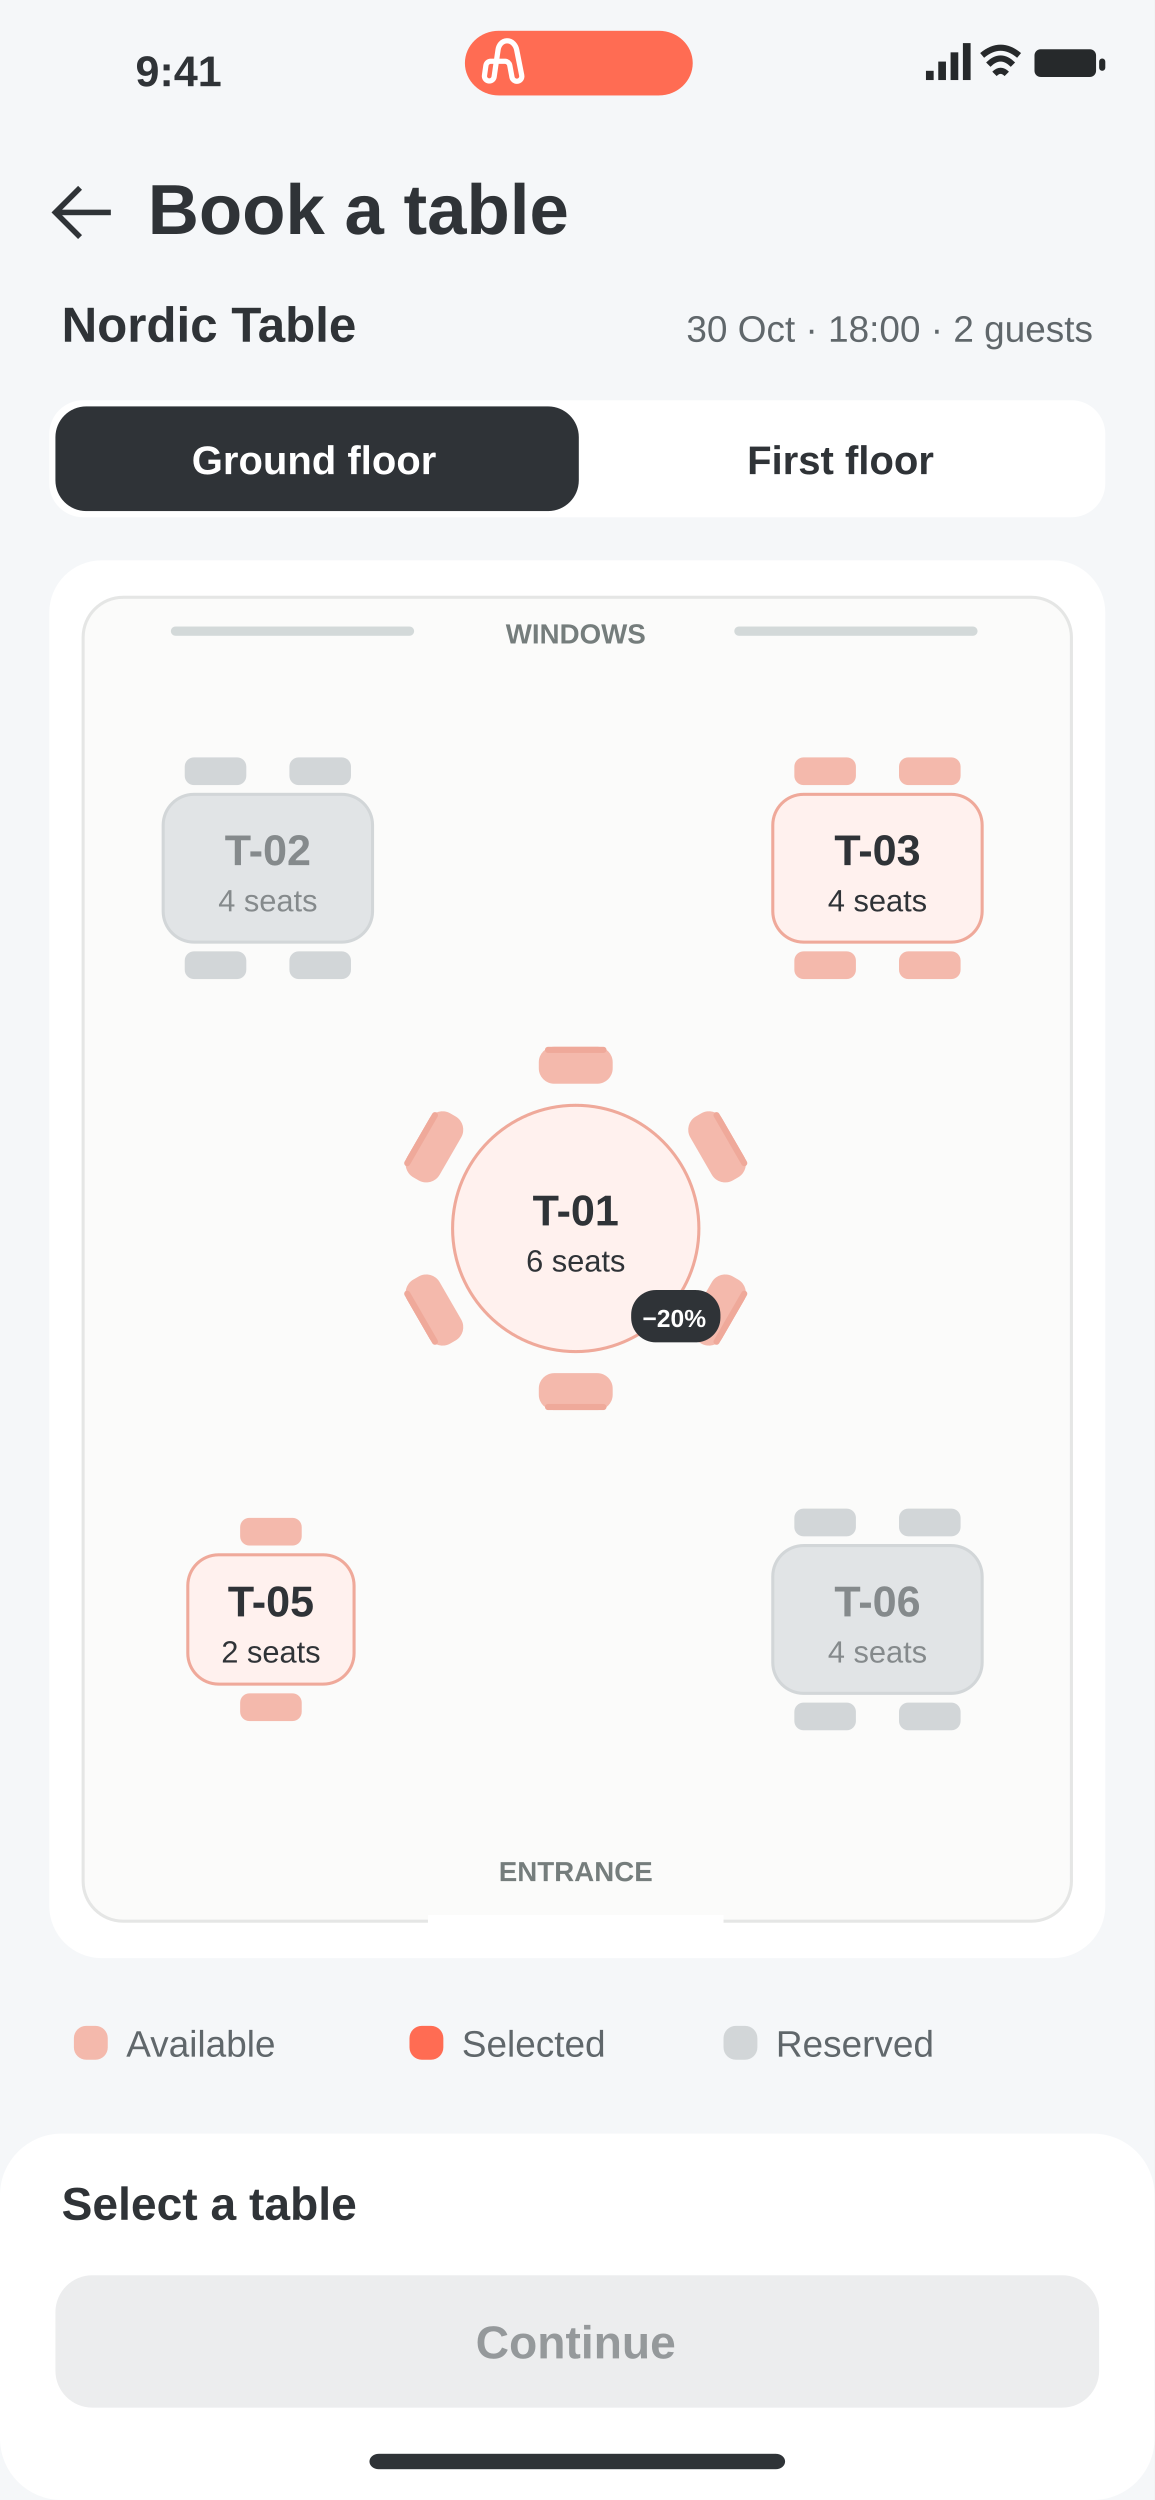
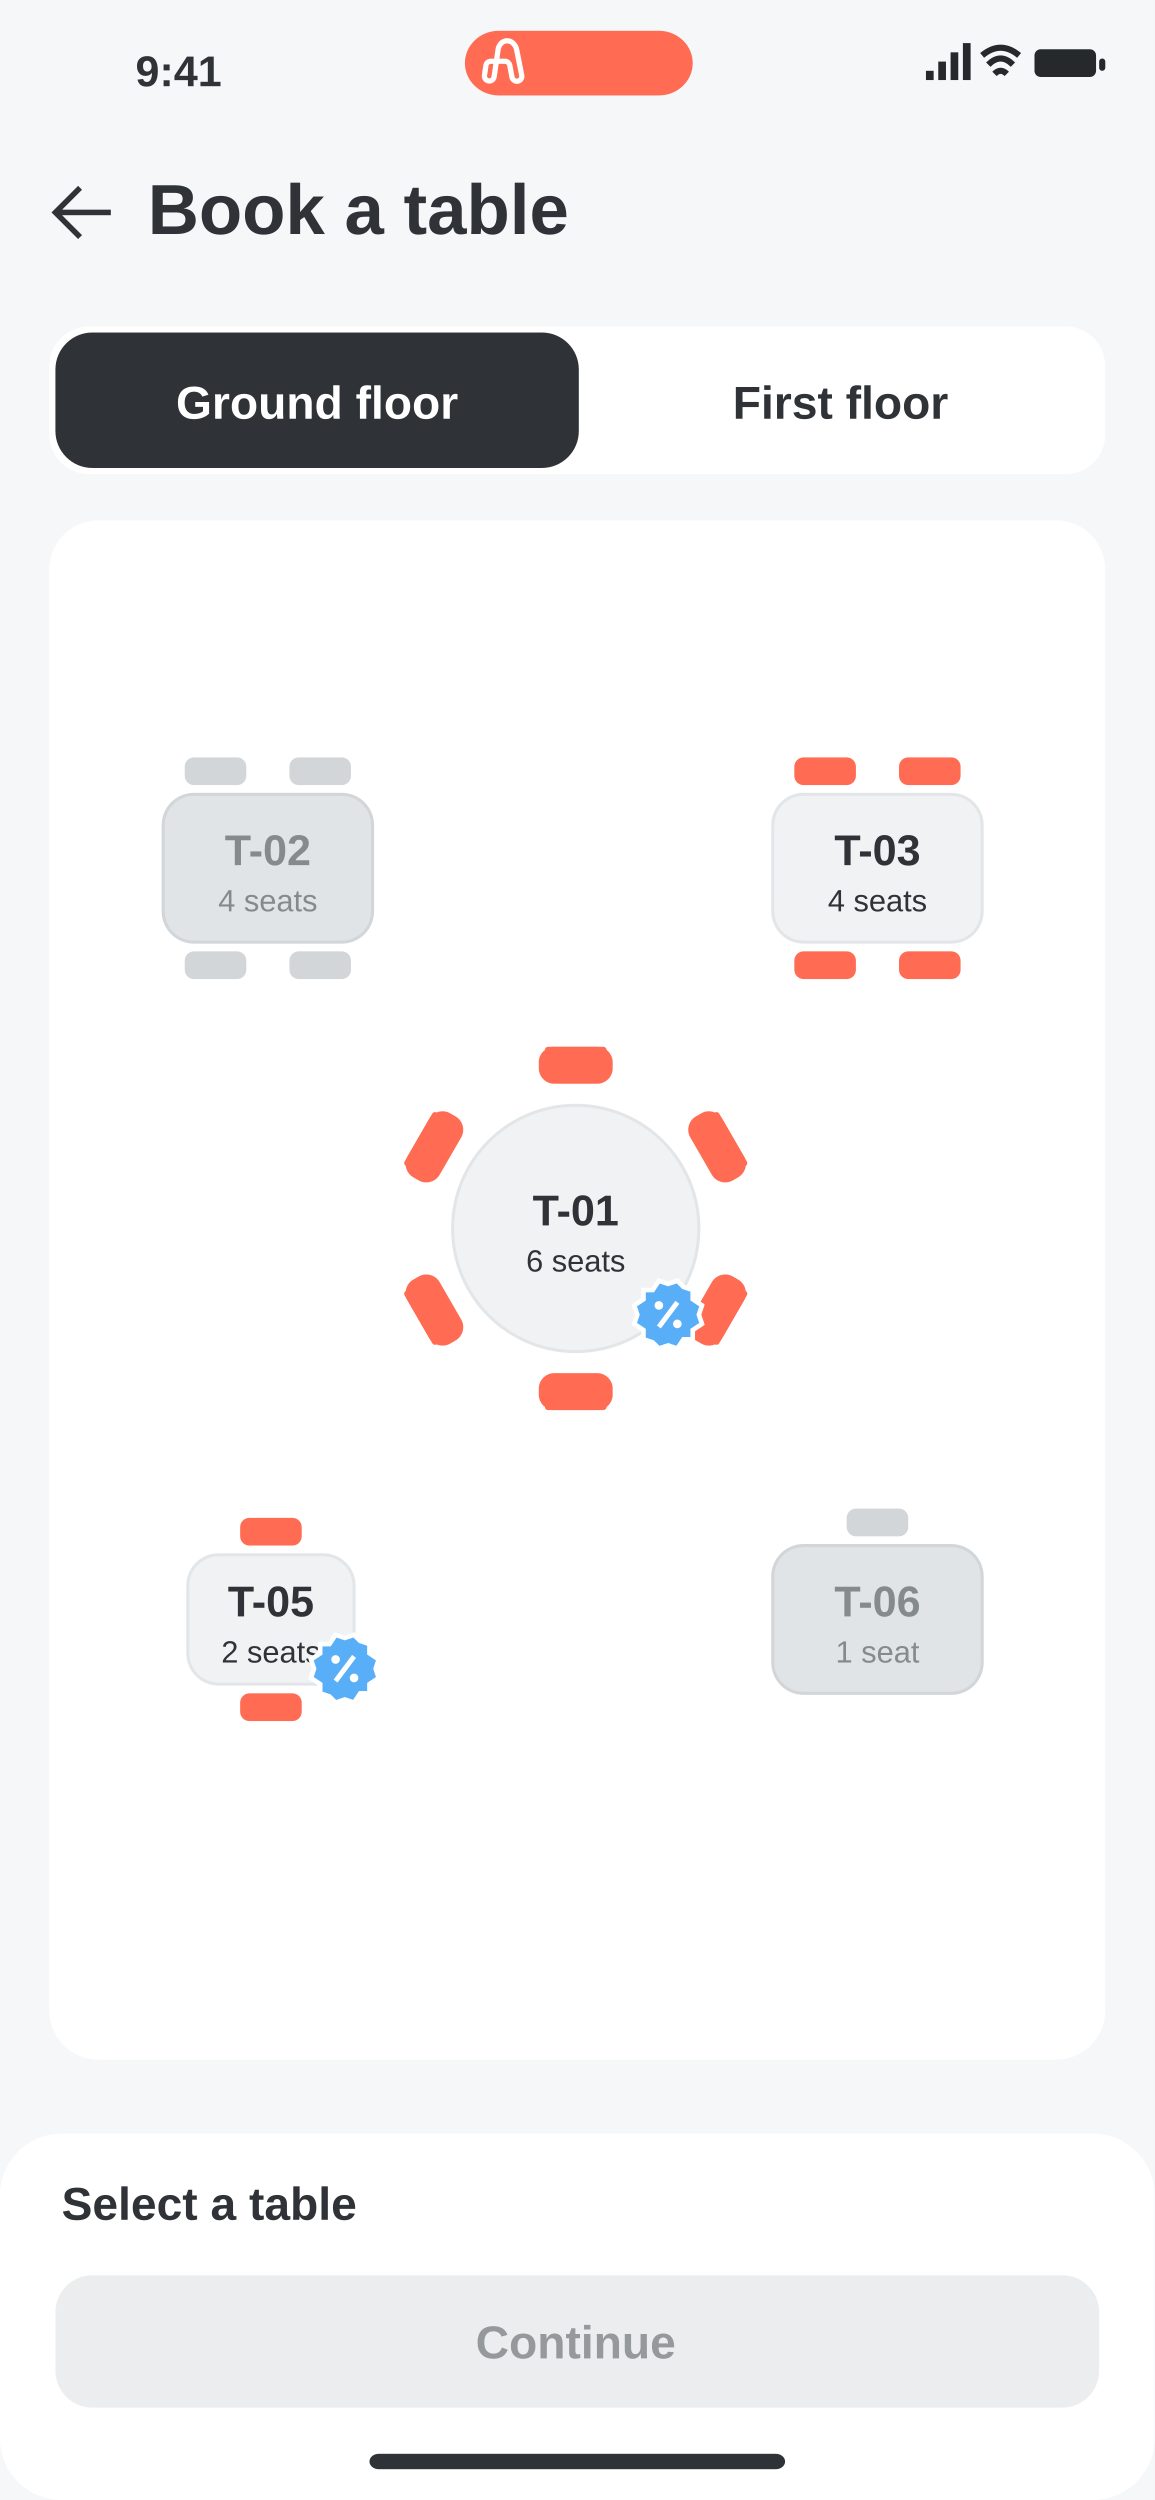
<svg xmlns="http://www.w3.org/2000/svg" width="375" height="812" viewBox="0 0 375 812" font-family="Arial, sans-serif">
  <rect x="0" y="0" width="375" height="812" rx="0" fill="#F5F7F9" />
  <text x="44" y="28" text-anchor="start" font-size="14" font-weight="700" fill="#2F3337">9:41</text>
  <rect x="151" y="10" width="74" height="21" rx="11" fill="#FF6C53" />
  <g transform="translate(153 10) scale(.67)" fill="none">
    <path transform="translate(-0.36 -1.235)" id="Vector " d="M12.639 16.01L13.466 10.334C13.614 9.319 14.037 8.364 14.689 7.572C16.27 5.655 19.179 5.575 20.863 7.401L21.014 7.565C21.748 8.361 22.248 9.344 22.458 10.406L24.925 22.841C25.219 24.325 24.076 25.707 22.563 25.707C21.407 25.707 20.41 24.882 20.199 23.745L19.128 17.971C18.917 16.835 17.925 16.01 16.769 16.01H13.306H12.639ZM12.639 16.01L11.542 23.543C11.364 24.764 10.277 25.642 9.046 25.559C7.675 25.466 6.672 24.228 6.867 22.868L7.554 18.069C7.723 16.888 8.735 16.01 9.928 16.01H12.639Z" stroke-width="2.545" stroke="white" />
  </g>
  <path d="M302 26v-3m4 3v-6m4 6v-9m4 9v-12" stroke="#26292B" stroke-width="2.5" />
  <path d="M319 18q6-5 12 0m-10 3q4-4 8 0m-6 3q2-2 4 0" fill="none" stroke="#26292B" stroke-width="2" />
  <rect x="336" y="16" width="20" height="9" rx="2" fill="#26292B" />
  <rect x="357" y="19" width="2" height="4" rx="1" fill="#26292B" />
  <path d="m26 61-8 8 8 8m-8-8h18" fill="none" stroke="#2F3337" stroke-width="1.8" />
  <text x="48" y="76" text-anchor="start" font-size="23" font-weight="700" fill="#2F3337">Book a table</text>
-   <text x="20" y="111" text-anchor="start" font-size="16" font-weight="700" fill="#2F3337">Nordic Table</text>
-   <text x="355" y="111" text-anchor="end" font-size="12" font-weight="400" fill="#60676B">30 Oct · 18:00 · 2 guests</text>
-   <rect x="16" y="130" width="343" height="38" rx="11" fill="white" />
-   <rect x="18" y="132" width="170" height="34" rx="10" fill="#2F3337" />
-   <text x="102" y="154" text-anchor="middle" font-size="13" font-weight="600" fill="white">Ground floor</text>
-   <text x="273" y="154" text-anchor="middle" font-size="13" font-weight="600" fill="#2F3337">First floor</text>
-   <rect x="16" y="182" width="343" height="454" rx="17" fill="#fff" />
-   <rect x="27" y="194" width="321" height="430" rx="13" fill="#FBFBFA" stroke="#E5E6E5" />
-   <path d="M57 205h76m107 0h76" stroke="#D3D9D9" stroke-width="3" stroke-linecap="round" />
-   <text x="187" y="209" text-anchor="middle" font-size="9" font-weight="600" fill="#757D7C">WINDOWS</text>
+   <rect x="16" y="106" width="343" height="48" rx="13" fill="white" />
+   <rect x="18" y="108" width="170" height="44" rx="12" fill="#2F3337" />
+   <g font-size="15" font-weight="600" text-anchor="middle">
+     <text x="103" y="136" fill="white">Ground floor</text>
+     <text x="273" y="136" fill="#2F3337">First floor</text>
+   </g>
+   <rect x="16" y="169" width="343" height="500" rx="16" fill="white" />
  <g transform="translate(87 282)">
    <rect x="-27" y="-36.0" width="20" height="9" rx="3" fill="#D2D6D8" />
    <rect x="7" y="-36.0" width="20" height="9" rx="3" fill="#D2D6D8" />
    <rect x="-27" y="27.0" width="20" height="9" rx="3" fill="#D2D6D8" />
    <rect x="7" y="27.0" width="20" height="9" rx="3" fill="#D2D6D8" />
    <rect x="-34.0" y="-24.0" width="68" height="48" rx="10" fill="#E1E4E6" stroke="#D2D6D8" />
    <text x="0" y="-1" text-anchor="middle" font-size="14" font-weight="700" fill="#858A8C">T-02</text>
    <text x="0" y="14" text-anchor="middle" font-size="10" font-weight="400" fill="#858A8C">4 seats</text>
  </g>
  <g transform="translate(285 282)">
-     <rect x="-27" y="-36.0" width="20" height="9" rx="3" fill="#F4B9AC" />
-     <rect x="7" y="-36.0" width="20" height="9" rx="3" fill="#F4B9AC" />
-     <rect x="-27" y="27.0" width="20" height="9" rx="3" fill="#F4B9AC" />
-     <rect x="7" y="27.0" width="20" height="9" rx="3" fill="#F4B9AC" />
-     <rect x="-34.0" y="-24.0" width="68" height="48" rx="10" fill="#FFF1EE" stroke="#EFA99A" />
+     <rect x="-27" y="-36.0" width="20" height="9" rx="3" fill="#FF6C53" />
+     <rect x="7" y="-36.0" width="20" height="9" rx="3" fill="#FF6C53" />
+     <rect x="-27" y="27.0" width="20" height="9" rx="3" fill="#FF6C53" />
+     <rect x="7" y="27.0" width="20" height="9" rx="3" fill="#FF6C53" />
+     <rect x="-34.0" y="-24.0" width="68" height="48" rx="10" fill="#F0F2F4" stroke="#E3E6E8" />
    <text x="0" y="-1" text-anchor="middle" font-size="14" font-weight="700" fill="#2F3337">T-03</text>
    <text x="0" y="14" text-anchor="middle" font-size="10" font-weight="400" fill="#2F3337">4 seats</text>
  </g>
  <g transform="translate(187 399)">
    <g transform="rotate(0.0)">
-       <rect x="-12" y="-59" width="24" height="12" rx="5" fill="#F4B9AC" />
-       <rect x="-10" y="-59" width="20" height="2" rx="1" fill="#EFA99A" />
+       <rect x="-12" y="-59" width="24" height="12" rx="5" fill="#FF6C53" />
+       <rect x="-10" y="-59" width="20" height="2" rx="1" fill="#FF6C53" />
    </g>
    <g transform="rotate(60.0)">
-       <rect x="-12" y="-59" width="24" height="12" rx="5" fill="#F4B9AC" />
-       <rect x="-10" y="-59" width="20" height="2" rx="1" fill="#EFA99A" />
+       <rect x="-12" y="-59" width="24" height="12" rx="5" fill="#FF6C53" />
+       <rect x="-10" y="-59" width="20" height="2" rx="1" fill="#FF6C53" />
    </g>
    <g transform="rotate(120.0)">
-       <rect x="-12" y="-59" width="24" height="12" rx="5" fill="#F4B9AC" />
-       <rect x="-10" y="-59" width="20" height="2" rx="1" fill="#EFA99A" />
+       <rect x="-12" y="-59" width="24" height="12" rx="5" fill="#FF6C53" />
+       <rect x="-10" y="-59" width="20" height="2" rx="1" fill="#FF6C53" />
    </g>
    <g transform="rotate(180.0)">
-       <rect x="-12" y="-59" width="24" height="12" rx="5" fill="#F4B9AC" />
-       <rect x="-10" y="-59" width="20" height="2" rx="1" fill="#EFA99A" />
+       <rect x="-12" y="-59" width="24" height="12" rx="5" fill="#FF6C53" />
+       <rect x="-10" y="-59" width="20" height="2" rx="1" fill="#FF6C53" />
    </g>
    <g transform="rotate(240.0)">
-       <rect x="-12" y="-59" width="24" height="12" rx="5" fill="#F4B9AC" />
-       <rect x="-10" y="-59" width="20" height="2" rx="1" fill="#EFA99A" />
+       <rect x="-12" y="-59" width="24" height="12" rx="5" fill="#FF6C53" />
+       <rect x="-10" y="-59" width="20" height="2" rx="1" fill="#FF6C53" />
    </g>
    <g transform="rotate(300.0)">
-       <rect x="-12" y="-59" width="24" height="12" rx="5" fill="#F4B9AC" />
-       <rect x="-10" y="-59" width="20" height="2" rx="1" fill="#EFA99A" />
+       <rect x="-12" y="-59" width="24" height="12" rx="5" fill="#FF6C53" />
+       <rect x="-10" y="-59" width="20" height="2" rx="1" fill="#FF6C53" />
    </g>
-     <circle r="40" fill="#FFF1EE" stroke="#EFA99A" />
+     <circle r="40" fill="#F0F2F4" stroke="#E3E6E8" />
    <text x="0" y="-1" text-anchor="middle" font-size="14" font-weight="700" fill="#2F3337">T-01</text>
    <text x="0" y="14" text-anchor="middle" font-size="10" font-weight="400" fill="#2F3337">6 seats</text>
-     <rect x="18" y="20" width="29" height="17" rx="8" fill="#2F3337" />
-     <text x="32" y="32" text-anchor="middle" font-size="8" font-weight="700" fill="#fff">−20%</text>
+     <g transform="translate(30 28)">
+       <g fill="#58AEF7" stroke="white" stroke-width="1.5">
+         <path d="M0 -10 3 -11 5 -9 8 -8 8 -5 11 -3 10 0 11 3 8 5 8 8 5 8 3 11 0 10 -3 11 -5 9 -8 8 -8 5 -11 3 -10 0 -11 -3 -8 -5 -8 -8 -5 -8 -3 -11Z" />
+       </g>
+       <path d="M-3 4 3 -4" stroke="white" stroke-width="1.6" />
+       <g fill="white">
+         <circle cx="-3" cy="-3" r="1.4" />
+         <circle cx="3" cy="3" r="1.4" />
+       </g>
+     </g>
  </g>
  <g transform="translate(88 526)">
-     <rect x="-10" y="-33.0" width="20" height="9" rx="3" fill="#F4B9AC" />
-     <rect x="-10" y="24.0" width="20" height="9" rx="3" fill="#F4B9AC" />
-     <rect x="-27.0" y="-21.0" width="54" height="42" rx="10" fill="#FFF1EE" stroke="#EFA99A" />
+     <rect x="-10" y="-33.0" width="20" height="9" rx="3" fill="#FF6C53" />
+     <rect x="-10" y="24.0" width="20" height="9" rx="3" fill="#FF6C53" />
+     <rect x="-27.0" y="-21.0" width="54" height="42" rx="10" fill="#F0F2F4" stroke="#E3E6E8" />
    <text x="0" y="-1" text-anchor="middle" font-size="14" font-weight="700" fill="#2F3337">T-05</text>
    <text x="0" y="14" text-anchor="middle" font-size="10" font-weight="400" fill="#2F3337">2 seats</text>
+     <g transform="translate(24 16)">
+       <g fill="#58AEF7" stroke="white" stroke-width="1.5">
+         <path d="M0 -10 3 -11 5 -9 8 -8 8 -5 11 -3 10 0 11 3 8 5 8 8 5 8 3 11 0 10 -3 11 -5 9 -8 8 -8 5 -11 3 -10 0 -11 -3 -8 -5 -8 -8 -5 -8 -3 -11Z" />
+       </g>
+       <path d="M-3 4 3 -4" stroke="white" stroke-width="1.6" />
+       <g fill="white">
+         <circle cx="-3" cy="-3" r="1.4" />
+         <circle cx="3" cy="3" r="1.4" />
+       </g>
+     </g>
  </g>
  <g transform="translate(285 526)">
-     <rect x="-27" y="-36.0" width="20" height="9" rx="3" fill="#D2D6D8" />
-     <rect x="7" y="-36.0" width="20" height="9" rx="3" fill="#D2D6D8" />
-     <rect x="-27" y="27.0" width="20" height="9" rx="3" fill="#D2D6D8" />
-     <rect x="7" y="27.0" width="20" height="9" rx="3" fill="#D2D6D8" />
+     <rect x="-10" y="-36" width="20" height="9" rx="3" fill="#D2D6D8" />
    <rect x="-34.0" y="-24.0" width="68" height="48" rx="10" fill="#E1E4E6" stroke="#D2D6D8" />
    <text x="0" y="-1" text-anchor="middle" font-size="14" font-weight="700" fill="#858A8C">T-06</text>
-     <text x="0" y="14" text-anchor="middle" font-size="10" font-weight="400" fill="#858A8C">4 seats</text>
+     <text x="0" y="14" text-anchor="middle" font-size="10" font-weight="400" fill="#858A8C">1 seat</text>
  </g>
-   <path d="M139 624h96" stroke="white" stroke-width="4" />
-   <text x="187" y="611" text-anchor="middle" font-size="9" font-weight="600" fill="#757D7C">ENTRANCE</text>
-   <rect x="24" y="658" width="11" height="11" rx="4" fill="#F4B9AC" />
-   <text x="41" y="668" text-anchor="start" font-size="12" font-weight="400" fill="#60676B">Available</text>
-   <rect x="133" y="658" width="11" height="11" rx="4" fill="#FF6C53" />
-   <text x="150" y="668" text-anchor="start" font-size="12" font-weight="400" fill="#60676B">Selected</text>
-   <rect x="235" y="658" width="11" height="11" rx="4" fill="#D2D6D8" />
-   <text x="252" y="668" text-anchor="start" font-size="12" font-weight="400" fill="#60676B">Reserved</text>
  <rect x="0" y="693" width="375" height="119" rx="20" fill="white" />
  <text x="20" y="721" text-anchor="start" font-size="15" font-weight="700" fill="#2F3337">Select a table</text>
  <rect x="18" y="739" width="339" height="43" rx="12" fill="#ECEDEE" />
  <text x="187" y="766" text-anchor="middle" font-size="15" font-weight="700" fill="#95999B">Continue</text>
  <rect x="120" y="797" width="135" height="5" rx="3" fill="#2F3337" />
</svg>
